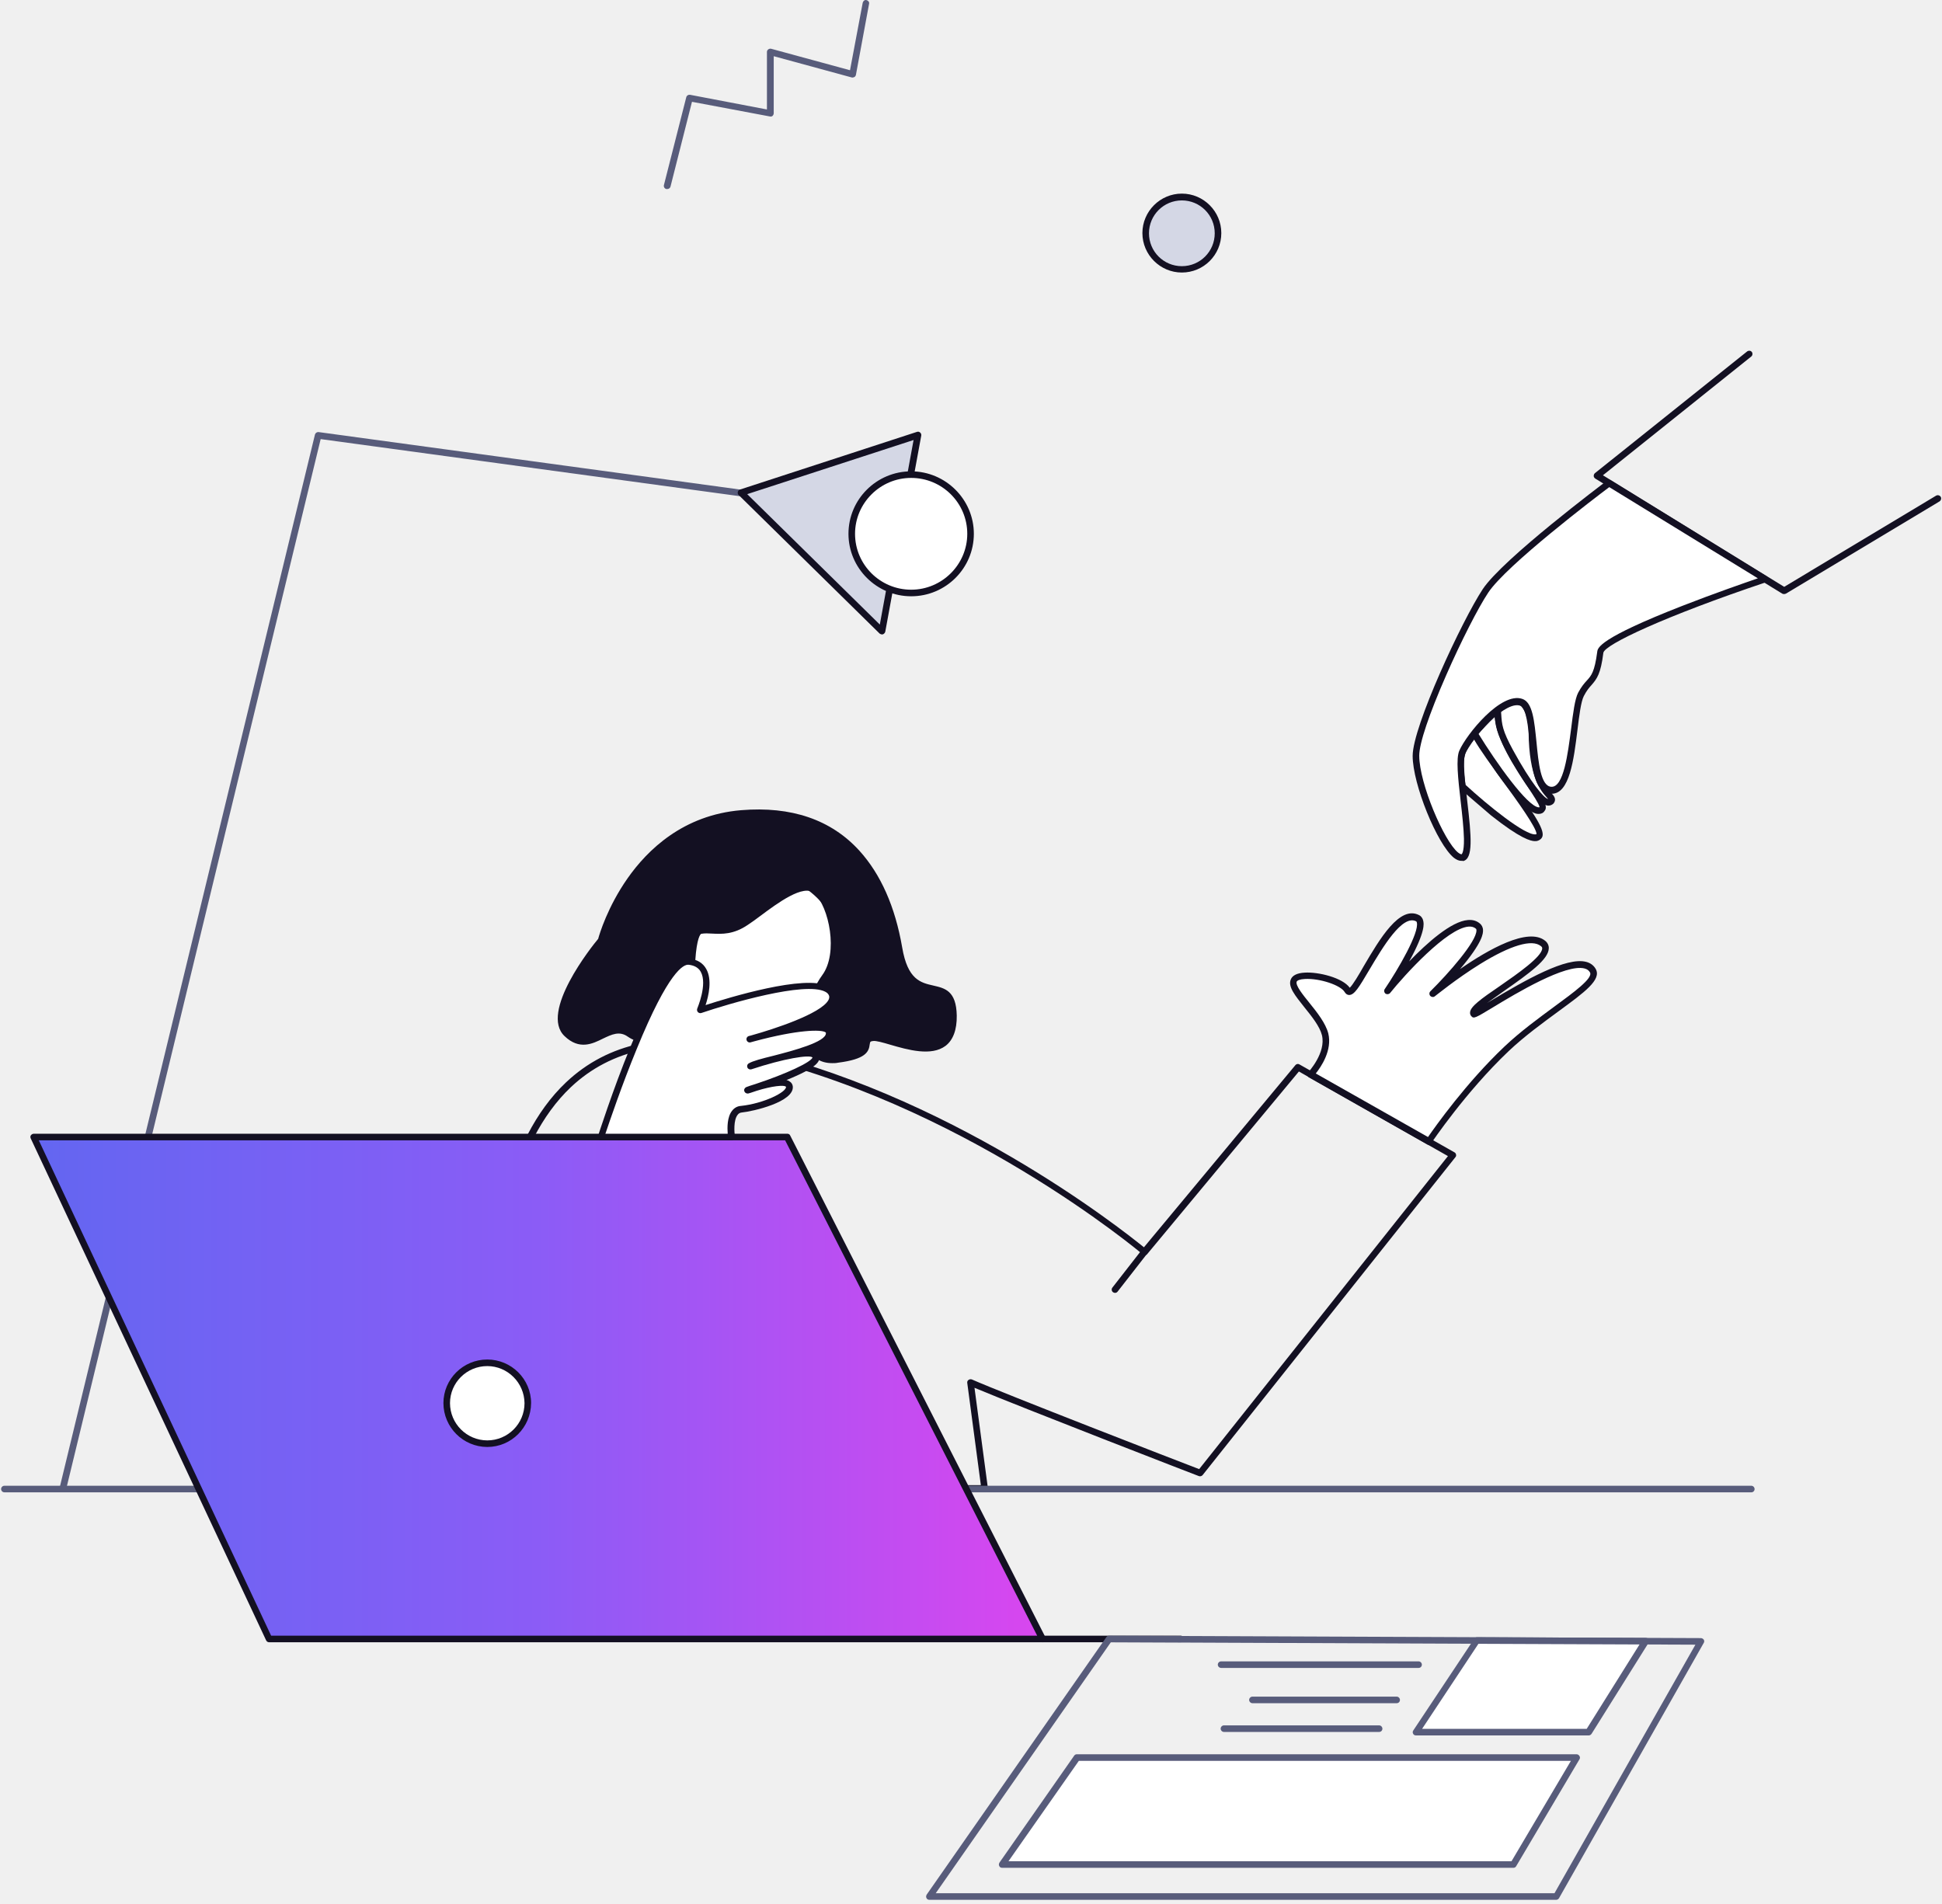
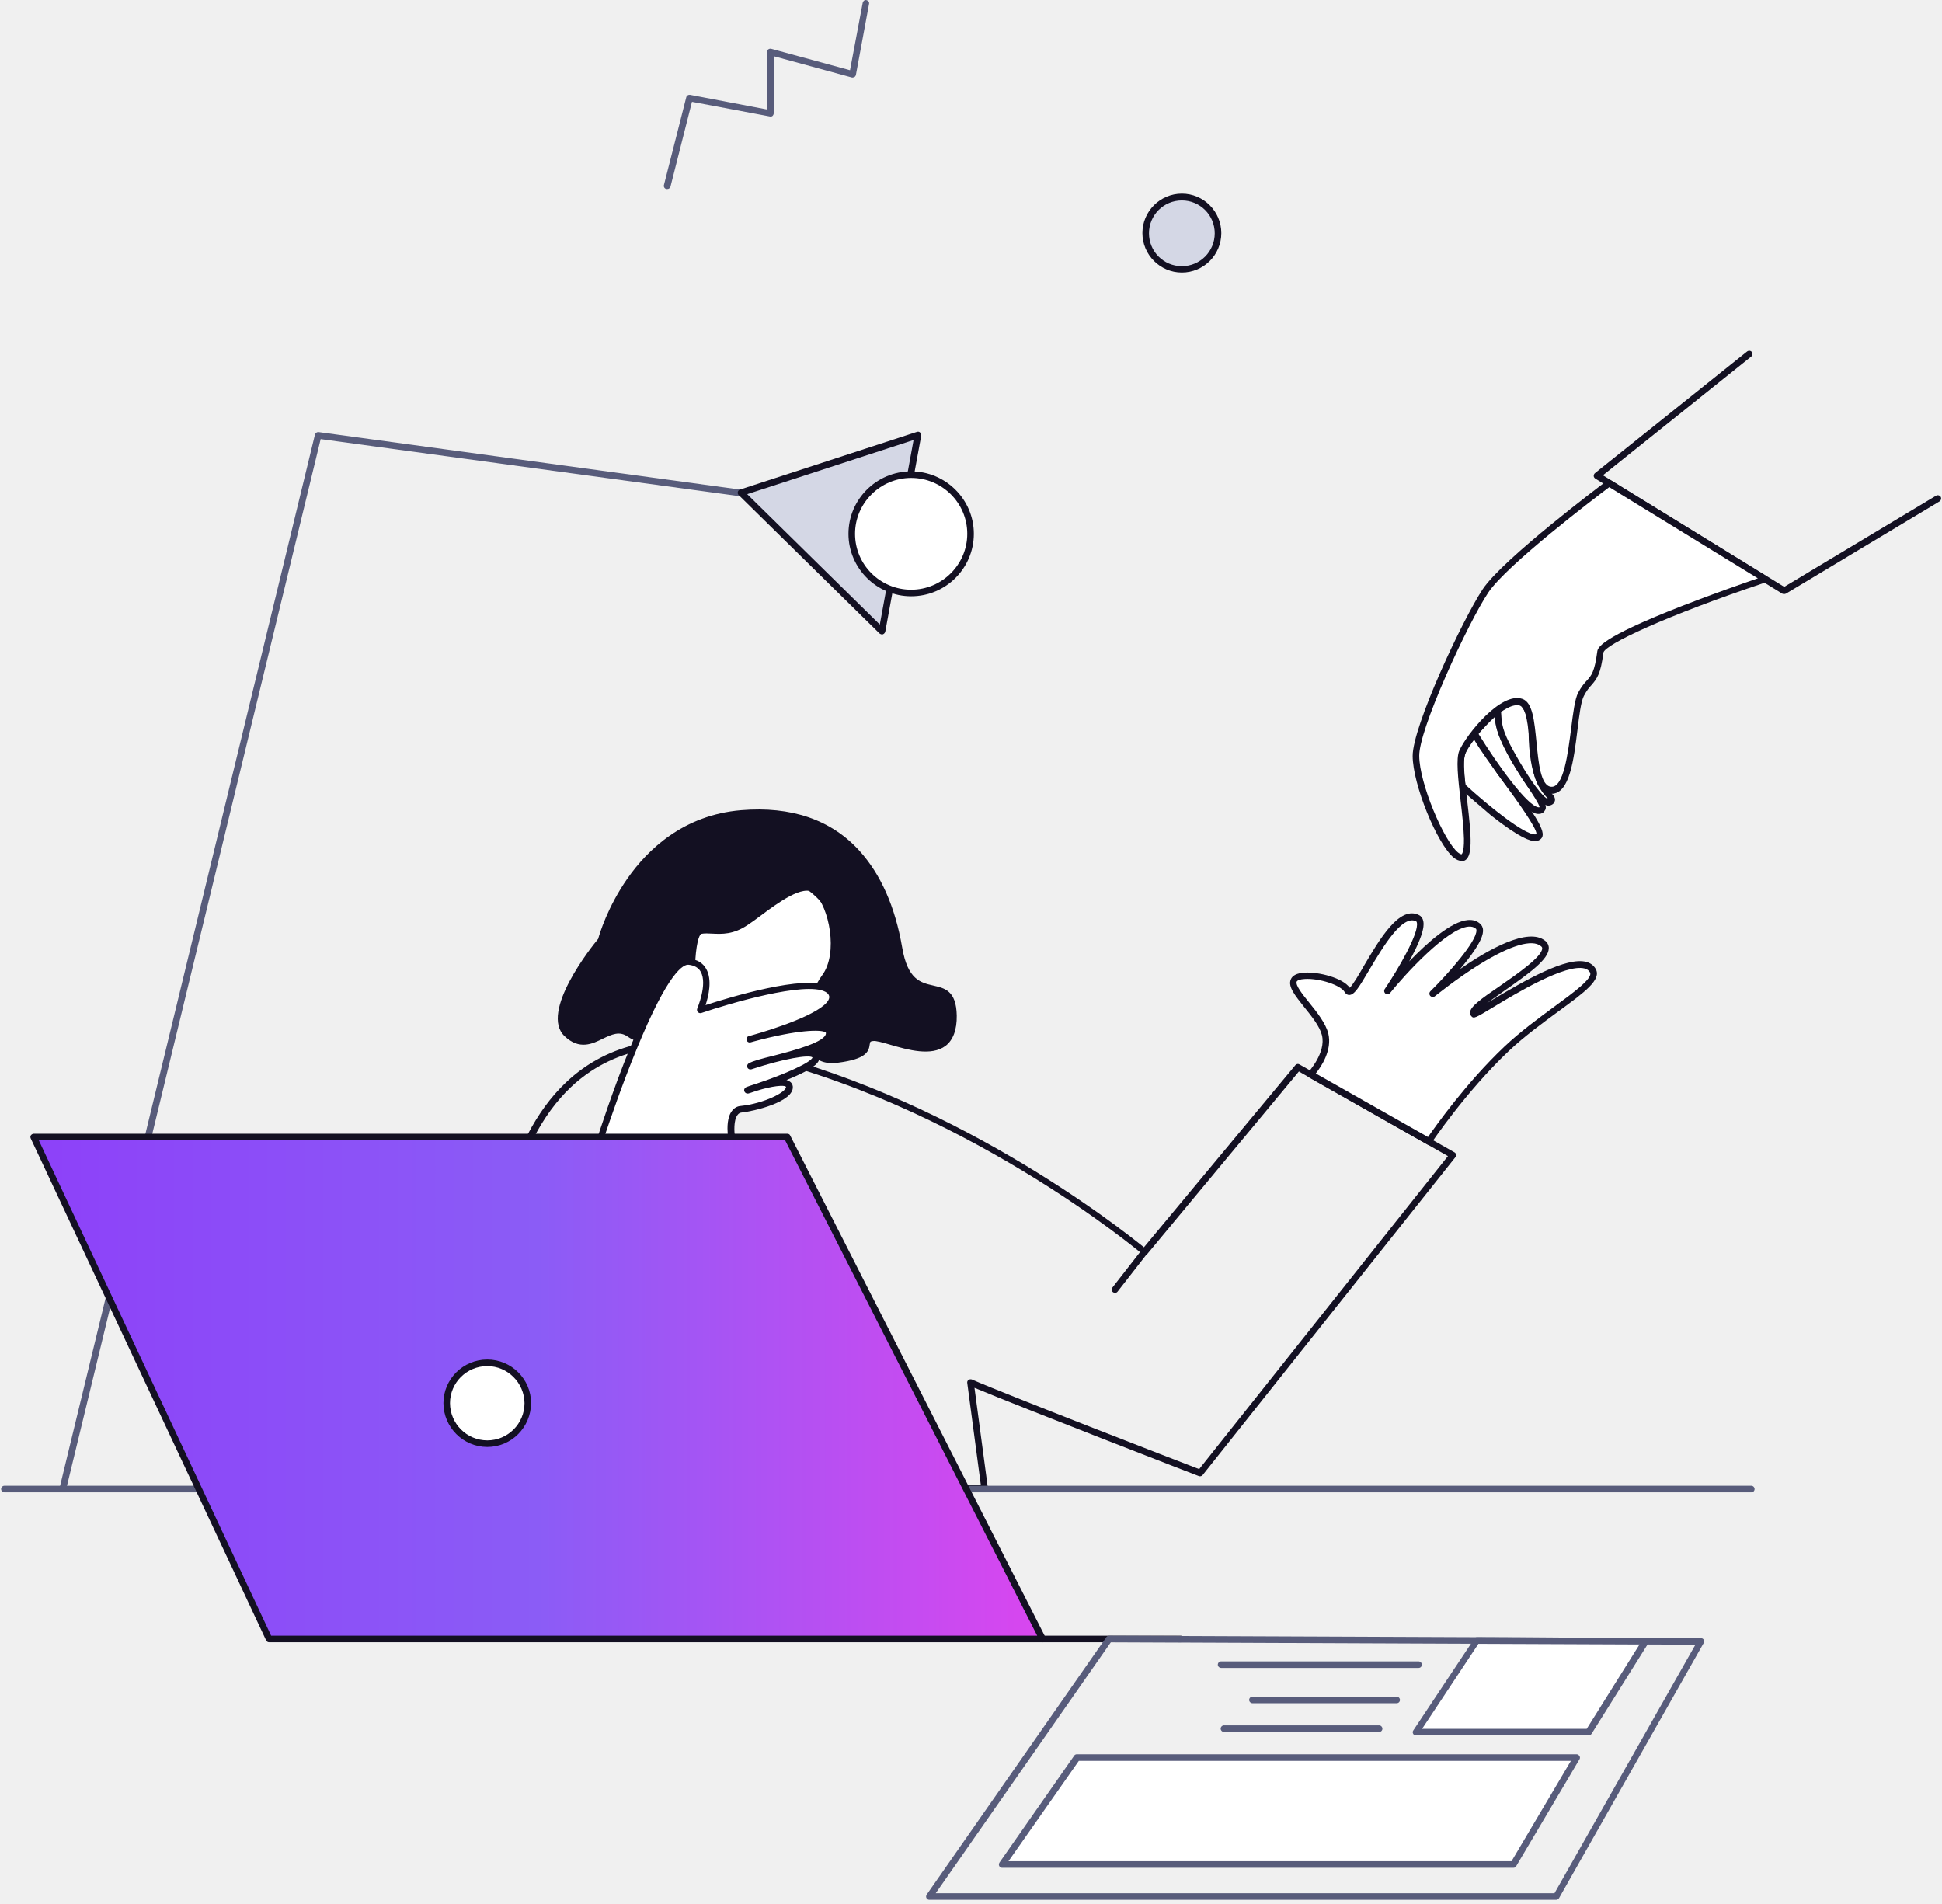
<svg xmlns="http://www.w3.org/2000/svg" width="306" height="300" fill="none">
  <style>.B{fill:#131022}.C{fill:#fff}.D{fill:#585c7b}</style>
  <path d="M9.912 235.036h-.138c-.276-.069-.449-.346-.38-.622L49.63 68.462c.069-.242.311-.414.587-.38l66.623 9.083c.276.035.483.311.448.587s-.31.484-.587.449l-66.173-9.014L10.43 234.621c-.069.242-.276.415-.518.415z" class="D" />
  <path d="M155.14 235.037H78.364a.52.52 0 0 1-.518-.449c-.035-.104-1.831-11.743-1.347-25.316.449-12.606 3.005-29.564 12.675-38.716 6.597-6.251 15.714-8.185 27.042-5.733 33.156 7.183 60.406 28.769 64.032 31.705l23.866-28.701a.49.49 0 0 1 .656-.103l24.418 13.849c.138.069.207.207.241.346s0 .31-.103.414l-39.822 50.079c-.138.173-.379.242-.587.173-.311-.104-28.217-10.914-35.366-13.919l2.107 15.784c.034.138-.035.311-.138.414-.069.104-.242.173-.38.173zm-76.327-1.036h75.74l-2.142-16.095c-.034-.172.035-.38.208-.483a.55.55 0 0 1 .518-.069c5.008 2.21 32.361 12.813 35.815 14.126l39.2-49.32-23.486-13.331-23.899 28.769c-.104.104-.208.173-.346.173s-.276-.034-.38-.138c-.276-.242-28.769-24.211-63.963-31.809-10.983-2.383-19.755-.518-26.11 5.457-9.429 8.911-11.915 25.592-12.364 37.991-.484 12.054.863 22.484 1.209 24.729z" class="B" />
  <path d="M119.948 163.373c7.184 0 13.021-5.837 13.021-13.02s-5.837-13.021-13.021-13.021-13.02 5.837-13.02 13.021 5.837 13.02 13.02 13.02z" class="C" />
  <g class="B">
    <path d="M119.949 163.89c-7.46 0-13.539-6.079-13.539-13.539s6.079-13.539 13.539-13.539 13.538 6.079 13.538 13.539c.035 7.46-6.044 13.539-13.538 13.539zm0-26.041a12.5 12.5 0 1 0 0 25.005 12.5 12.5 0 0 0 12.502-12.503c.035-6.873-5.595-12.502-12.502-12.502z" />
    <path d="M94.702 148.174s-9.221 11.086-5.388 14.713 6.493-2.418 9.878 0c3.419 2.417 9.014-.553 9.463-2.522s-.208-13.4 1.761-13.745 4.075.759 7.149-1.313 8.669-7.149 11.087-4.939 4.179 9.774 1.312 13.608-4.835 13.849 1.969 12.952c6.804-.864 3.177-3.074 5.491-3.42s12.848 5.699 12.744-3.522c-.069-7.53-6.803-.449-8.565-10.672s-7.598-22.622-24.832-21.206c-17.234 1.485-22.069 20.066-22.069 20.066z" />
    <path d="M131.138 167.514c-2.003 0-3.039-1.001-3.557-1.899-.829-1.416-1.002-3.557-.484-6.113.449-2.211 1.382-4.386 2.452-5.837 2.591-3.488 1.071-10.81-1.243-12.917-1.658-1.52-5.802 1.554-8.531 3.592-.69.518-1.347 1.002-1.934 1.381-2.279 1.555-4.11 1.451-5.595 1.382-.621-.035-1.209-.069-1.761.034 0 0-.518.173-.829 3.005-.207 1.9-.242 4.214-.276 6.286-.035 1.9-.069 3.385-.208 4.075-.241 1.175-1.761 2.453-3.764 3.212-2.452.933-4.801.795-6.493-.38-1.312-.932-2.521-.345-3.903.311-1.658.829-3.73 1.831-6.044-.38-4.006-3.764 4.317-14.194 5.284-15.334.207-.76 1.485-5.043 4.628-9.532s8.773-9.982 17.891-10.742c7.909-.656 14.194 1.486 18.65 6.39 3.35 3.695 5.629 8.807 6.735 15.231.863 5.111 2.935 5.56 4.904 6.009 1.796.415 3.626.795 3.695 4.732.035 2.245-.587 3.868-1.761 4.766-2.245 1.692-5.975.622-8.703-.173-1.175-.345-2.245-.656-2.729-.587-.449.069-.449.104-.518.518-.138 1.209-.656 2.349-5.008 2.901-.311.069-.622.069-.898.069zm-3.972-28.216c.691 0 1.313.207 1.865.69 2.694 2.452 4.387 10.292 1.382 14.333-1.865 2.487-3.488 8.116-1.9 10.81.657 1.106 1.796 1.555 3.42 1.347 3.902-.518 4.006-1.381 4.109-2.003.07-.483.139-1.243 1.382-1.416.691-.103 1.761.207 3.143.622 2.521.725 5.975 1.727 7.805.345.933-.691 1.382-2.038 1.382-3.937-.035-3.108-1.175-3.35-2.867-3.73-2.107-.449-4.697-1.036-5.699-6.838-3.211-18.581-14.989-21.552-24.279-20.792-16.716 1.382-21.586 19.445-21.655 19.617l-.104.207c-2.487 2.971-8.289 11.329-5.422 14.023 1.796 1.692 3.247 1.001 4.87.207 1.485-.725 3.143-1.52 4.973-.242 1.969 1.382 4.524.656 5.526.276 1.761-.69 2.97-1.796 3.143-2.486.138-.553.173-2.176.207-3.868.104-6.01.311-9.982 2.003-10.258.657-.104 1.313-.069 1.969-.035 1.451.07 2.97.173 4.973-1.208.553-.38 1.209-.864 1.9-1.347 2.452-2.038 5.526-4.317 7.874-4.317z" />
  </g>
  <path d="M275.952 235.138H.69a.53.53 0 0 1-.518-.518.53.53 0 0 1 .518-.518h275.262a.53.53 0 0 1 .518.518c0 .276-.207.518-.518.518z" class="D" />
  <path d="M164.259 258.247H42.411L5.318 179.156h118.739l40.202 79.091z" fill="url(#A)" />
  <path d="M164.259 258.763H42.412a.52.52 0 0 1-.483-.311l-37.093-79.09c-.069-.173-.069-.345.035-.484a.59.59 0 0 1 .449-.241h118.739c.207 0 .38.103.449.276l40.236 79.09c.069.173.069.346-.035.518-.103.139-.242.242-.449.242zm-121.536-1.036H163.43l-39.718-78.054H6.113l36.609 78.054z" class="B" />
  <path d="M76.777 227.474a6.4 6.4 0 0 0 6.389-6.389 6.4 6.4 0 0 0-6.389-6.39 6.4 6.4 0 0 0-6.389 6.39c0 3.557 2.867 6.389 6.389 6.389z" class="C" />
  <path d="M76.777 227.991a6.93 6.93 0 0 1-6.907-6.907c0-3.799 3.108-6.873 6.907-6.873s6.907 3.074 6.907 6.873c-.035 3.833-3.108 6.907-6.907 6.907zm0-12.744c-3.246 0-5.871 2.625-5.871 5.837a5.89 5.89 0 0 0 5.871 5.871 5.87 5.87 0 0 0 5.871-5.871c-.035-3.212-2.659-5.837-5.871-5.837zm109.275 43.516h-21.759c-.276 0-.518-.242-.518-.518a.53.53 0 0 1 .518-.518h21.759a.53.53 0 0 1 .518.518c0 .276-.242.518-.518.518z" class="B" />
  <path d="M116.771 77.616l22.208 21.828 5.664-30.876-27.872 9.049z" fill="#d4d7e5" />
  <path d="M138.978 99.963c-.138 0-.276-.069-.38-.138l-22.207-21.827a.51.51 0 0 1-.138-.483c.034-.173.172-.311.345-.38l27.872-9.083c.172-.069.38-.035.518.104.138.104.207.311.172.483l-5.664 30.876c-.034.173-.172.345-.345.415-.035.034-.104.034-.173.034zm-21.24-22.104l20.895 20.55 5.319-29.08-26.214 8.531z" class="B" />
  <path d="M143.571 93.435c5.146 0 9.359-4.179 9.359-9.325s-4.179-9.325-9.359-9.325-9.36 4.179-9.36 9.325c.034 5.146 4.213 9.325 9.36 9.325z" class="C" />
  <path d="M143.571 93.952c-5.422 0-9.878-4.421-9.878-9.843s4.421-9.843 9.878-9.843c5.422 0 9.878 4.421 9.878 9.843s-4.421 9.843-9.878 9.843zm0-18.65c-4.87 0-8.842 3.972-8.842 8.807 0 4.87 3.972 8.807 8.842 8.807s8.842-3.972 8.842-8.807c0-4.87-3.972-8.807-8.842-8.807z" class="B" />
  <path d="M105.131 29.785h-.138c-.276-.069-.449-.345-.38-.622l3.523-13.849c.069-.276.345-.415.587-.38l12.122 2.314V8.199a.49.49 0 0 1 .208-.414c.138-.104.31-.138.449-.104l12.433 3.385L135.938.428c.069-.276.311-.484.587-.414s.484.311.415.587l-2.072 11.19c-.035.138-.104.276-.242.345s-.277.104-.415.069l-12.295-3.35v8.98c0 .138-.069.311-.173.415s-.276.138-.414.104l-12.295-2.314-3.385 13.366c-.069.242-.276.38-.518.38z" class="D" />
  <path d="M186.224 42.425c3.143 0 5.699-2.556 5.699-5.699s-2.556-5.699-5.699-5.699-5.699 2.556-5.699 5.699c.035 3.177 2.556 5.699 5.699 5.699z" fill="#d4d7e5" />
  <path d="M186.225 42.941c-3.42 0-6.217-2.797-6.217-6.217s2.797-6.217 6.217-6.217 6.216 2.798 6.216 6.217c0 3.454-2.797 6.217-6.216 6.217zm0-11.363c-2.867 0-5.181 2.314-5.181 5.181s2.314 5.181 5.181 5.181 5.18-2.314 5.18-5.181-2.314-5.181-5.18-5.181z" class="B" />
  <path d="M94.701 179.159s9.014-28.182 13.85-27.595 1.761 7.598 1.761 7.598 19.583-6.734 20.791-2.348c.933 3.281-12.986 6.942-12.986 6.942s12.296-3.35 12.537-1.002c.277 2.729-10.637 4.248-12.433 5.284 0 0 9.809-3.281 10.327-1.519.483 1.727-10.776 5.249-10.776 5.249s6.424-2.279 6.597-.587c.172 1.762-5.388 3.35-7.598 3.558s-1.555 4.386-1.555 4.386H94.701v.034z" class="C" />
  <path d="M115.251 179.676h-20.55a.49.49 0 0 1-.414-.207c-.104-.138-.138-.311-.069-.449.034-.069 2.279-7.149 5.111-14.056 5.25-12.814 7.806-14.092 9.291-13.919 1.243.138 2.141.691 2.659 1.623.967 1.693.38 4.248-.104 5.699 3.627-1.174 15.68-4.87 19.307-2.97.587.311.967.76 1.139 1.312.139.484.069.967-.207 1.451-.691 1.243-2.763 2.417-5.077 3.419 1.9-.207 3.558-.207 4.317.311.38.276.518.621.518.863.139 1.209-1.07 2.107-3.073 2.901.138.035.276.069.414.138.345.208.484.449.553.657.207.759-.277 1.761-5.146 3.73a1.02 1.02 0 0 1 .483.207c.311.173.484.483.518.794.242 2.452-6.286 3.937-8.047 4.11a.87.87 0 0 0-.656.38c-.656.829-.518 2.763-.415 3.419.035.138-.034.311-.103.415-.173.103-.311.172-.449.172zm-19.859-1.036h19.272c-.069-.932-.104-2.625.69-3.626.346-.449.829-.725 1.382-.76 3.626-.38 7.184-2.176 7.115-3.005-.242-.345-2.211-.138-4.628.622-.76.276-1.278.414-1.278.414-.277.069-.553-.069-.657-.345s.07-.553.311-.656.795-.276 1.451-.484c4.801-1.588 8.738-3.419 8.98-4.179-.484-.483-4.525.173-9.636 1.865-.242.069-.518-.034-.622-.276s-.035-.518.207-.656c.622-.38 2.072-.76 3.903-1.209 2.936-.76 8.392-2.176 8.254-3.592 0-.034 0-.069-.069-.103-.656-.449-4.248-.449-11.19 1.416-.276.069-.483.138-.621.172-.277.069-.553-.103-.622-.38s.103-.552.38-.621c.138-.035.311-.069.518-.138 3.35-.933 10.775-3.351 11.984-5.492.138-.242.173-.449.138-.656-.069-.276-.276-.518-.621-.691-3.178-1.658-15.162 1.865-19.514 3.35-.207.069-.414 0-.552-.138a.54.54 0 0 1-.104-.552c0-.035 1.658-3.834.553-5.803-.346-.621-.967-1.001-1.9-1.105-.794-.104-3.177 1.002-8.185 13.262-2.349 5.699-4.283 11.432-4.939 13.366zm80.298 25.071c-.103 0-.207-.034-.31-.103a.51.51 0 0 1-.104-.726l4.628-5.94a.518.518 0 1 1 .829.622l-4.628 5.94c-.104.138-.242.207-.415.207z" class="B" />
  <path d="M206.498 169.276s3.039-3.212 2.279-6.286-5.595-6.804-4.939-8.462 7.391-.414 8.462 1.589c1.105 1.969 6.769-13.677 11.017-11.397 2.176 1.139-4.766 11.466-4.766 11.466s10.776-13.366 14.299-10.154c1.865 1.692-7.15 10.603-7.15 10.603s13.505-11.121 17.373-7.909c2.935 2.418-12.192 9.774-10.914 11.121.38.414 16.336-11.086 18.754-6.804 1.243 2.176-7.253 6.321-13.608 12.33-6.907 6.562-12.226 14.54-12.226 14.54l-18.581-10.637z" class="C" />
  <path d="M225.148 180.399c-.103 0-.172-.035-.241-.069l-18.651-10.569c-.138-.069-.241-.207-.241-.38-.035-.172.034-.311.138-.449.034-.034 2.832-3.073 2.141-5.836-.345-1.382-1.623-2.971-2.763-4.387-1.45-1.83-2.625-3.246-2.141-4.386.242-.622.967-1.001 2.176-1.071 2.175-.138 5.975.795 7.114 2.383.484-.448 1.451-2.072 2.211-3.419 2.521-4.282 5.664-9.636 8.738-8.012.207.103.518.38.621.863.104.415.415 1.658-2.21 6.424 2.832-2.936 6.631-6.32 9.256-6.528.794-.069 1.45.139 1.969.622.172.173.414.484.414 1.002 0 .449.034 1.796-3.626 6.113 4.42-3.074 10.741-6.666 13.435-4.455.379.31.587.759.552 1.208-.069 1.727-3.005 3.869-7.115 6.735l-2.624 1.865c.138-.104.31-.173.449-.276 5.698-3.419 12.088-7.046 15.196-6.217.656.173 1.174.553 1.485 1.105.967 1.693-1.727 3.661-5.837 6.666-2.486 1.83-5.353 3.903-7.874 6.286-6.804 6.458-12.088 14.367-12.157 14.436-.069.242-.242.346-.415.346zm-17.821-11.259l17.683 10.015c1.174-1.692 6.01-8.53 12.019-14.229 2.59-2.452 5.457-4.524 7.978-6.389 2.97-2.176 6.044-4.421 5.526-5.319-.173-.311-.449-.518-.863-.622-2.97-.76-10.707 3.868-14.402 6.113-2.798 1.693-3.04 1.831-3.42 1.416-.172-.172-.241-.414-.207-.656.104-.898 1.658-2.038 4.697-4.11 2.798-1.934 6.597-4.593 6.666-5.906 0-.103 0-.241-.207-.38-1.382-1.139-4.766-.138-9.532 2.798-3.8 2.348-7.15 5.111-7.184 5.111-.207.173-.518.139-.726-.069-.172-.207-.172-.518.035-.725 2.832-2.797 7.287-7.84 7.253-9.601 0-.173-.069-.242-.069-.242-.311-.276-.691-.38-1.174-.345-3.42.276-10.085 7.632-12.365 10.464-.173.208-.483.242-.725.104-.207-.173-.276-.484-.138-.691 2.176-3.212 5.491-8.945 5.077-10.534-.035-.138-.104-.172-.104-.172-2.176-1.14-5.284 4.11-7.356 7.598-1.693 2.867-2.383 4.006-3.212 4.006-.277 0-.518-.172-.691-.449-.622-1.105-3.972-2.21-6.286-2.072-.794.035-1.209.242-1.278.414-.241.588 1.002 2.107 2.003 3.351 1.209 1.485 2.556 3.212 2.971 4.8.656 2.66-1.14 5.284-1.969 6.321z" class="B" />
  <path d="M230.433 123.936s10.707 9.877 12.123 7.77c.932-1.381-8.255-12.157-10.258-16.163-1.485 2.141-2.763 2.659-1.865 8.393z" class="C" />
  <path d="M241.865 132.533c-.656 0-2.279-.38-6.907-4.041l-4.87-4.179a.67.67 0 0 1-.173-.31c-.794-5.112.104-6.286 1.347-7.909l.622-.829c.104-.138.276-.242.449-.208.173 0 .345.139.414.277.795 1.588 2.832 4.386 4.801 7.114 4.386 6.01 6.079 8.566 5.388 9.567-.138.207-.415.449-.898.518 0-.034-.104 0-.173 0zm-10.948-8.876c3.454 3.178 9.394 8.013 11.052 7.806.069 0 .103-.035.138-.035.069-.932-3.177-5.422-5.353-8.392-1.796-2.487-3.523-4.836-4.49-6.528-.069.069-.104.138-.173.207-1.14 1.451-1.865 2.418-1.174 6.942z" class="B" />
  <path d="M232.297 115.539s8.738 14.263 10.741 11.915c.898-1.036-7.391-9.567-7.046-15.645-1.83 1.623-3.695 3.73-3.695 3.73z" class="C" />
  <path d="M242.451 128.246h-.104c-.483-.035-1.968-.173-6.458-6.39l-4.041-6.044c-.104-.207-.104-.449.069-.621.069-.104 1.9-2.142 3.73-3.765.173-.138.38-.172.553-.069s.311.276.276.484c-.207 3.626 2.936 8.358 5.008 11.501 1.692 2.555 2.487 3.73 1.899 4.42-.207.346-.552.484-.932.484zm-9.498-12.641c2.798 4.559 7.702 11.467 9.498 11.605.069 0 .104 0 .138-.035-.069-.483-1.036-1.934-1.899-3.246-2.073-3.109-4.836-7.253-5.181-10.983-1.105 1.07-2.107 2.176-2.556 2.659z" class="B" />
  <path d="M241.38 115.327c.069 10.05 3.834 9.878 3.039 10.879-1.07 1.313-4.455-4.144-6.458-7.771-1.969-3.626-1.796-4.421-1.969-6.596 0 0 2.97-2.28 4.11-.898.725.829 1.278 2.21 1.278 4.386z" class="C" />
  <path d="M244.005 126.934h-.103c-.898-.069-2.763-1.589-6.39-8.254-1.796-3.316-1.865-4.352-2.003-6.113 0-.208-.034-.449-.034-.691 0-.173.069-.346.207-.449.345-.277 3.419-2.556 4.835-.829.898 1.071 1.382 2.694 1.382 4.766.069 6.804 1.761 8.703 2.59 9.636.345.38.829.932.311 1.589-.208.207-.484.345-.795.345zm-7.494-14.851c0 .138.034.276.034.414.104 1.658.173 2.591 1.865 5.699 2.867 5.25 4.905 7.598 5.526 7.702-.069-.069-.138-.173-.207-.242-.898-1.001-2.797-3.108-2.867-10.292 0-1.83-.414-3.212-1.139-4.075-.587-.726-2.28.138-3.212.794zm44.588-18.478c-.103 0-.172-.035-.276-.069l-29.46-18.132c-.138-.104-.242-.242-.242-.414s.069-.345.207-.449l23.969-19.168c.242-.173.553-.138.725.069s.139.553-.069.725l-23.381 18.719 28.562 17.579 23.934-14.367c.242-.138.553-.069.726.173.138.242.069.553-.173.725l-24.211 14.54a.99.99 0 0 1-.311.069z" class="B" />
  <path d="M253.536 76.133s-16.267 12.157-19.479 16.958c-3.177 4.801-10.983 21.516-10.983 25.972 0 4.973 5.043 16.508 7.288 16.025s-1.106-14.057 0-16.613 6.389-8.841 9.256-7.839.794 13.504 4.628 13.883 3.35-12.398 4.8-15.127 2.383-1.589 3.04-6.596c.379-2.936 25.971-11.536 25.971-11.536l-24.521-15.127z" class="C" />
  <path d="M230.259 135.64c-.38 0-.76-.173-1.174-.484-2.66-2.175-6.493-11.604-6.493-16.059 0-4.628 7.771-21.31 11.052-26.283 3.212-4.801 18.926-16.578 19.582-17.096.173-.138.415-.138.587-.035l24.556 15.127c.173.104.277.311.242.484-.034.207-.172.38-.345.449-15.853 5.319-25.489 9.843-25.627 11.121-.414 3.316-1.001 4.075-1.865 5.077-.38.414-.76.863-1.209 1.727s-.725 3.039-1.001 5.319c-.587 4.731-1.244 10.084-4.076 10.084h-.241c-2.487-.241-2.867-4.144-3.212-7.943-.242-2.625-.518-5.595-1.52-5.94-1.036-.346-2.763.552-4.766 2.486-1.831 1.796-3.35 3.972-3.868 5.077-.449 1.002-.035 4.421.311 7.46.656 5.63.967 9.118-.657 9.463-.103-.069-.172-.034-.276-.034zm23.313-58.886c-2.176 1.623-16.198 12.295-19.065 16.612-1.589 2.383-4.317 7.737-6.631 13.021-2.694 6.147-4.248 10.741-4.248 12.675 0 4.352 3.903 13.47 6.113 15.265.276.208.449.277.553.277 0 0 .414-.207.38-2.452-.035-1.624-.277-3.799-.519-5.906-.414-3.627-.759-6.735-.207-7.978 1.14-2.591 6.562-9.291 9.912-8.151 1.658.552 1.9 3.488 2.245 6.838.311 3.212.657 6.839 2.28 7.011 2.003.208 2.659-5.215 3.177-9.152.311-2.487.587-4.663 1.105-5.664.518-.967.967-1.485 1.382-1.934.691-.76 1.209-1.347 1.623-4.49.069-.656.276-2.141 13.47-7.287 4.869-1.9 9.739-3.592 11.846-4.317l-23.416-14.367z" class="B" />
  <path d="M245.214 299.344h-98.777c-.207 0-.38-.104-.449-.276-.103-.173-.069-.38.035-.553l28.32-40.581c.104-.138.242-.207.415-.207l93.25.379a.59.59 0 0 1 .449.242.47.47 0 0 1 0 .518l-22.794 40.202a.54.54 0 0 1-.449.276zm-97.775-1.036h97.499l22.207-39.165-92.111-.38-27.595 39.545z" class="D" />
  <path d="M232.713 258.488l-9.602 14.437h27.216l8.979-14.333-26.593-.104z" class="C" />
  <path d="M250.327 273.441h-27.216c-.207 0-.38-.103-.449-.276a.47.47 0 0 1 .035-.518l9.601-14.436c.104-.139.242-.242.415-.242l26.593.103c.173 0 .346.104.449.277s.069.38 0 .518l-8.98 14.333c-.138.172-.276.241-.448.241zm-26.249-1.036h25.938l8.323-13.297-25.385-.103-8.876 13.4zm-.553-9.599h-31.118a.53.53 0 0 1-.518-.518.53.53 0 0 1 .518-.518h31.118a.53.53 0 0 1 .518.518c0 .276-.207.518-.518.518zm-3.453 5.558h-22.726c-.276 0-.518-.242-.518-.518s.242-.518.518-.518h22.726c.276 0 .518.242.518.518s-.207.518-.518.518zm-2.764 4.528h-24.452c-.276 0-.518-.242-.518-.518s.242-.519.518-.519h24.452a.53.53 0 0 1 .518.519c0 .276-.207.518-.518.518z" class="D" />
  <path d="M238.48 293.784h-80.576l11.777-16.854h78.745l-9.946 16.854z" class="C" />
  <path d="M238.48 294.3h-80.576c-.207 0-.38-.103-.449-.276-.103-.173-.069-.38.035-.552l11.777-16.855a.49.49 0 0 1 .414-.207h78.745c.173 0 .346.104.449.276a.47.47 0 0 1 0 .519l-9.981 16.854a.48.48 0 0 1-.414.241zm-79.574-1.036h79.263l9.359-15.818h-77.536l-11.086 15.818z" class="D" />
  <defs>
    <linearGradient id="A" x1="5.318" y1="218.891" x2="164.259" y2="218.891" gradientUnits="userSpaceOnUse">
-       <stop stop-color="#6366f1" />
+       <stop stop-color="#8d41f9" />
      <stop offset=".5" stop-color="#8b5cf6" />
      <stop offset="1" stop-color="#d946ef" />
    </linearGradient>
  </defs>
</svg>
